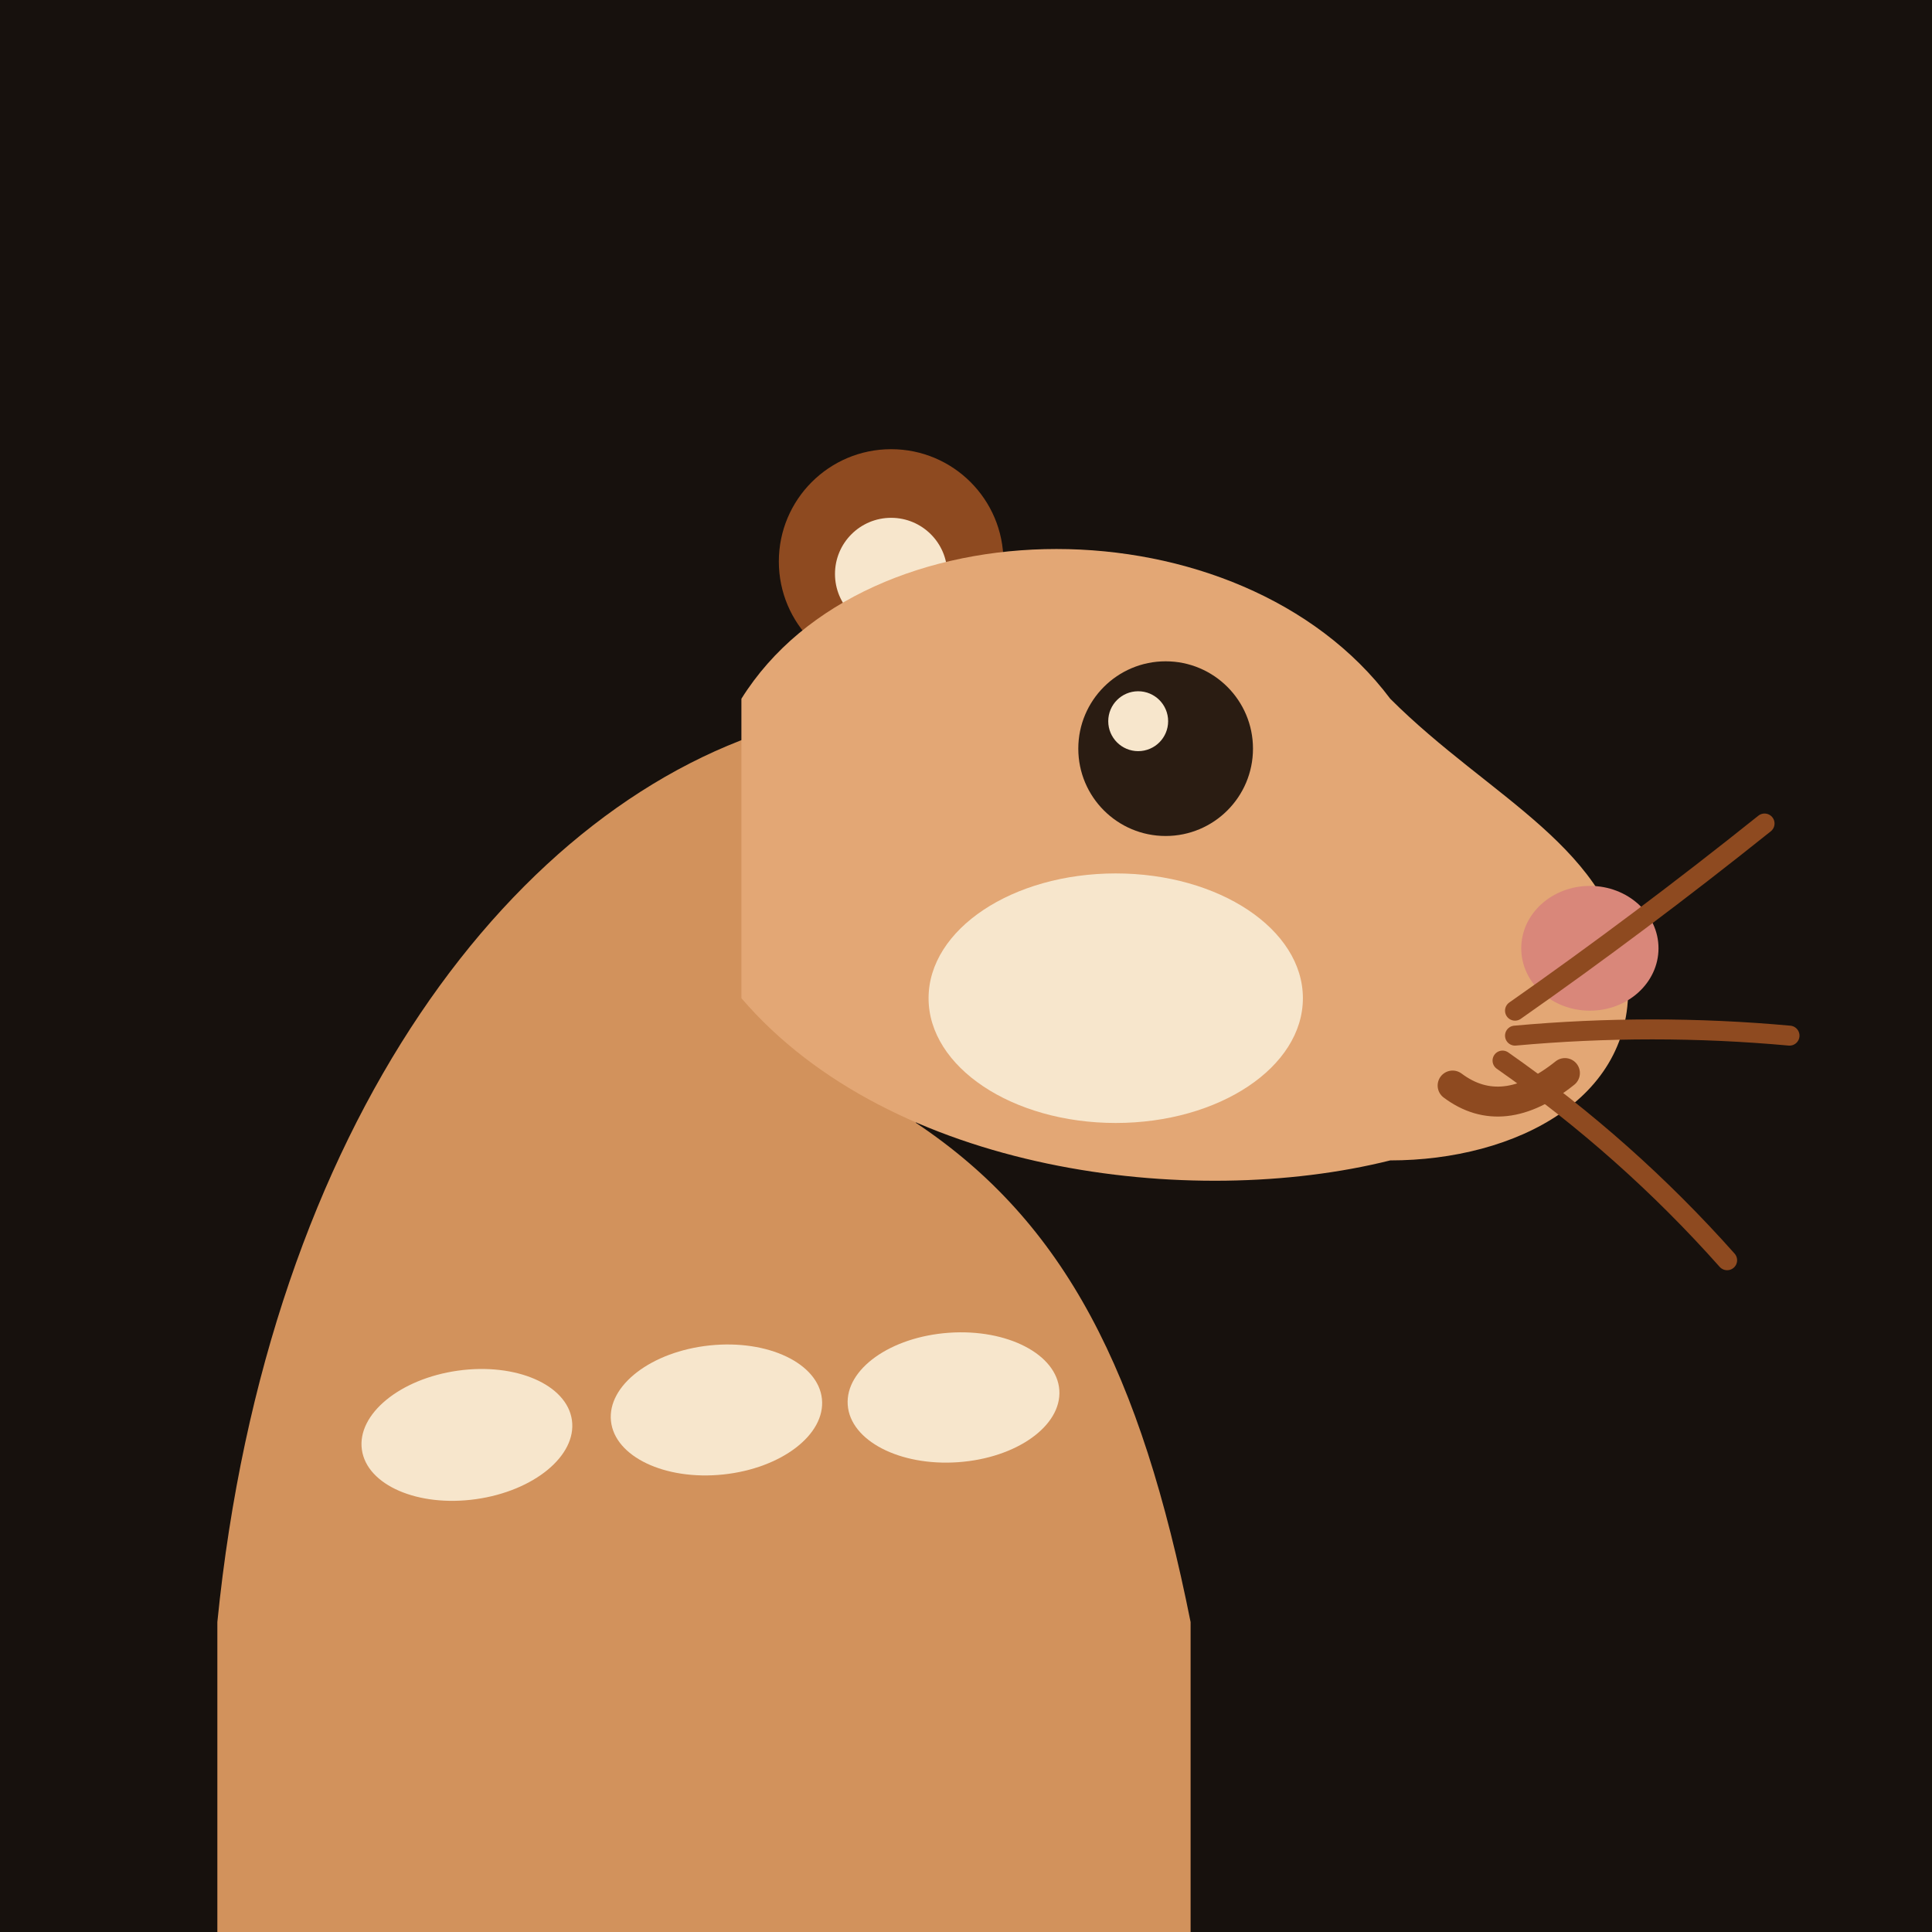
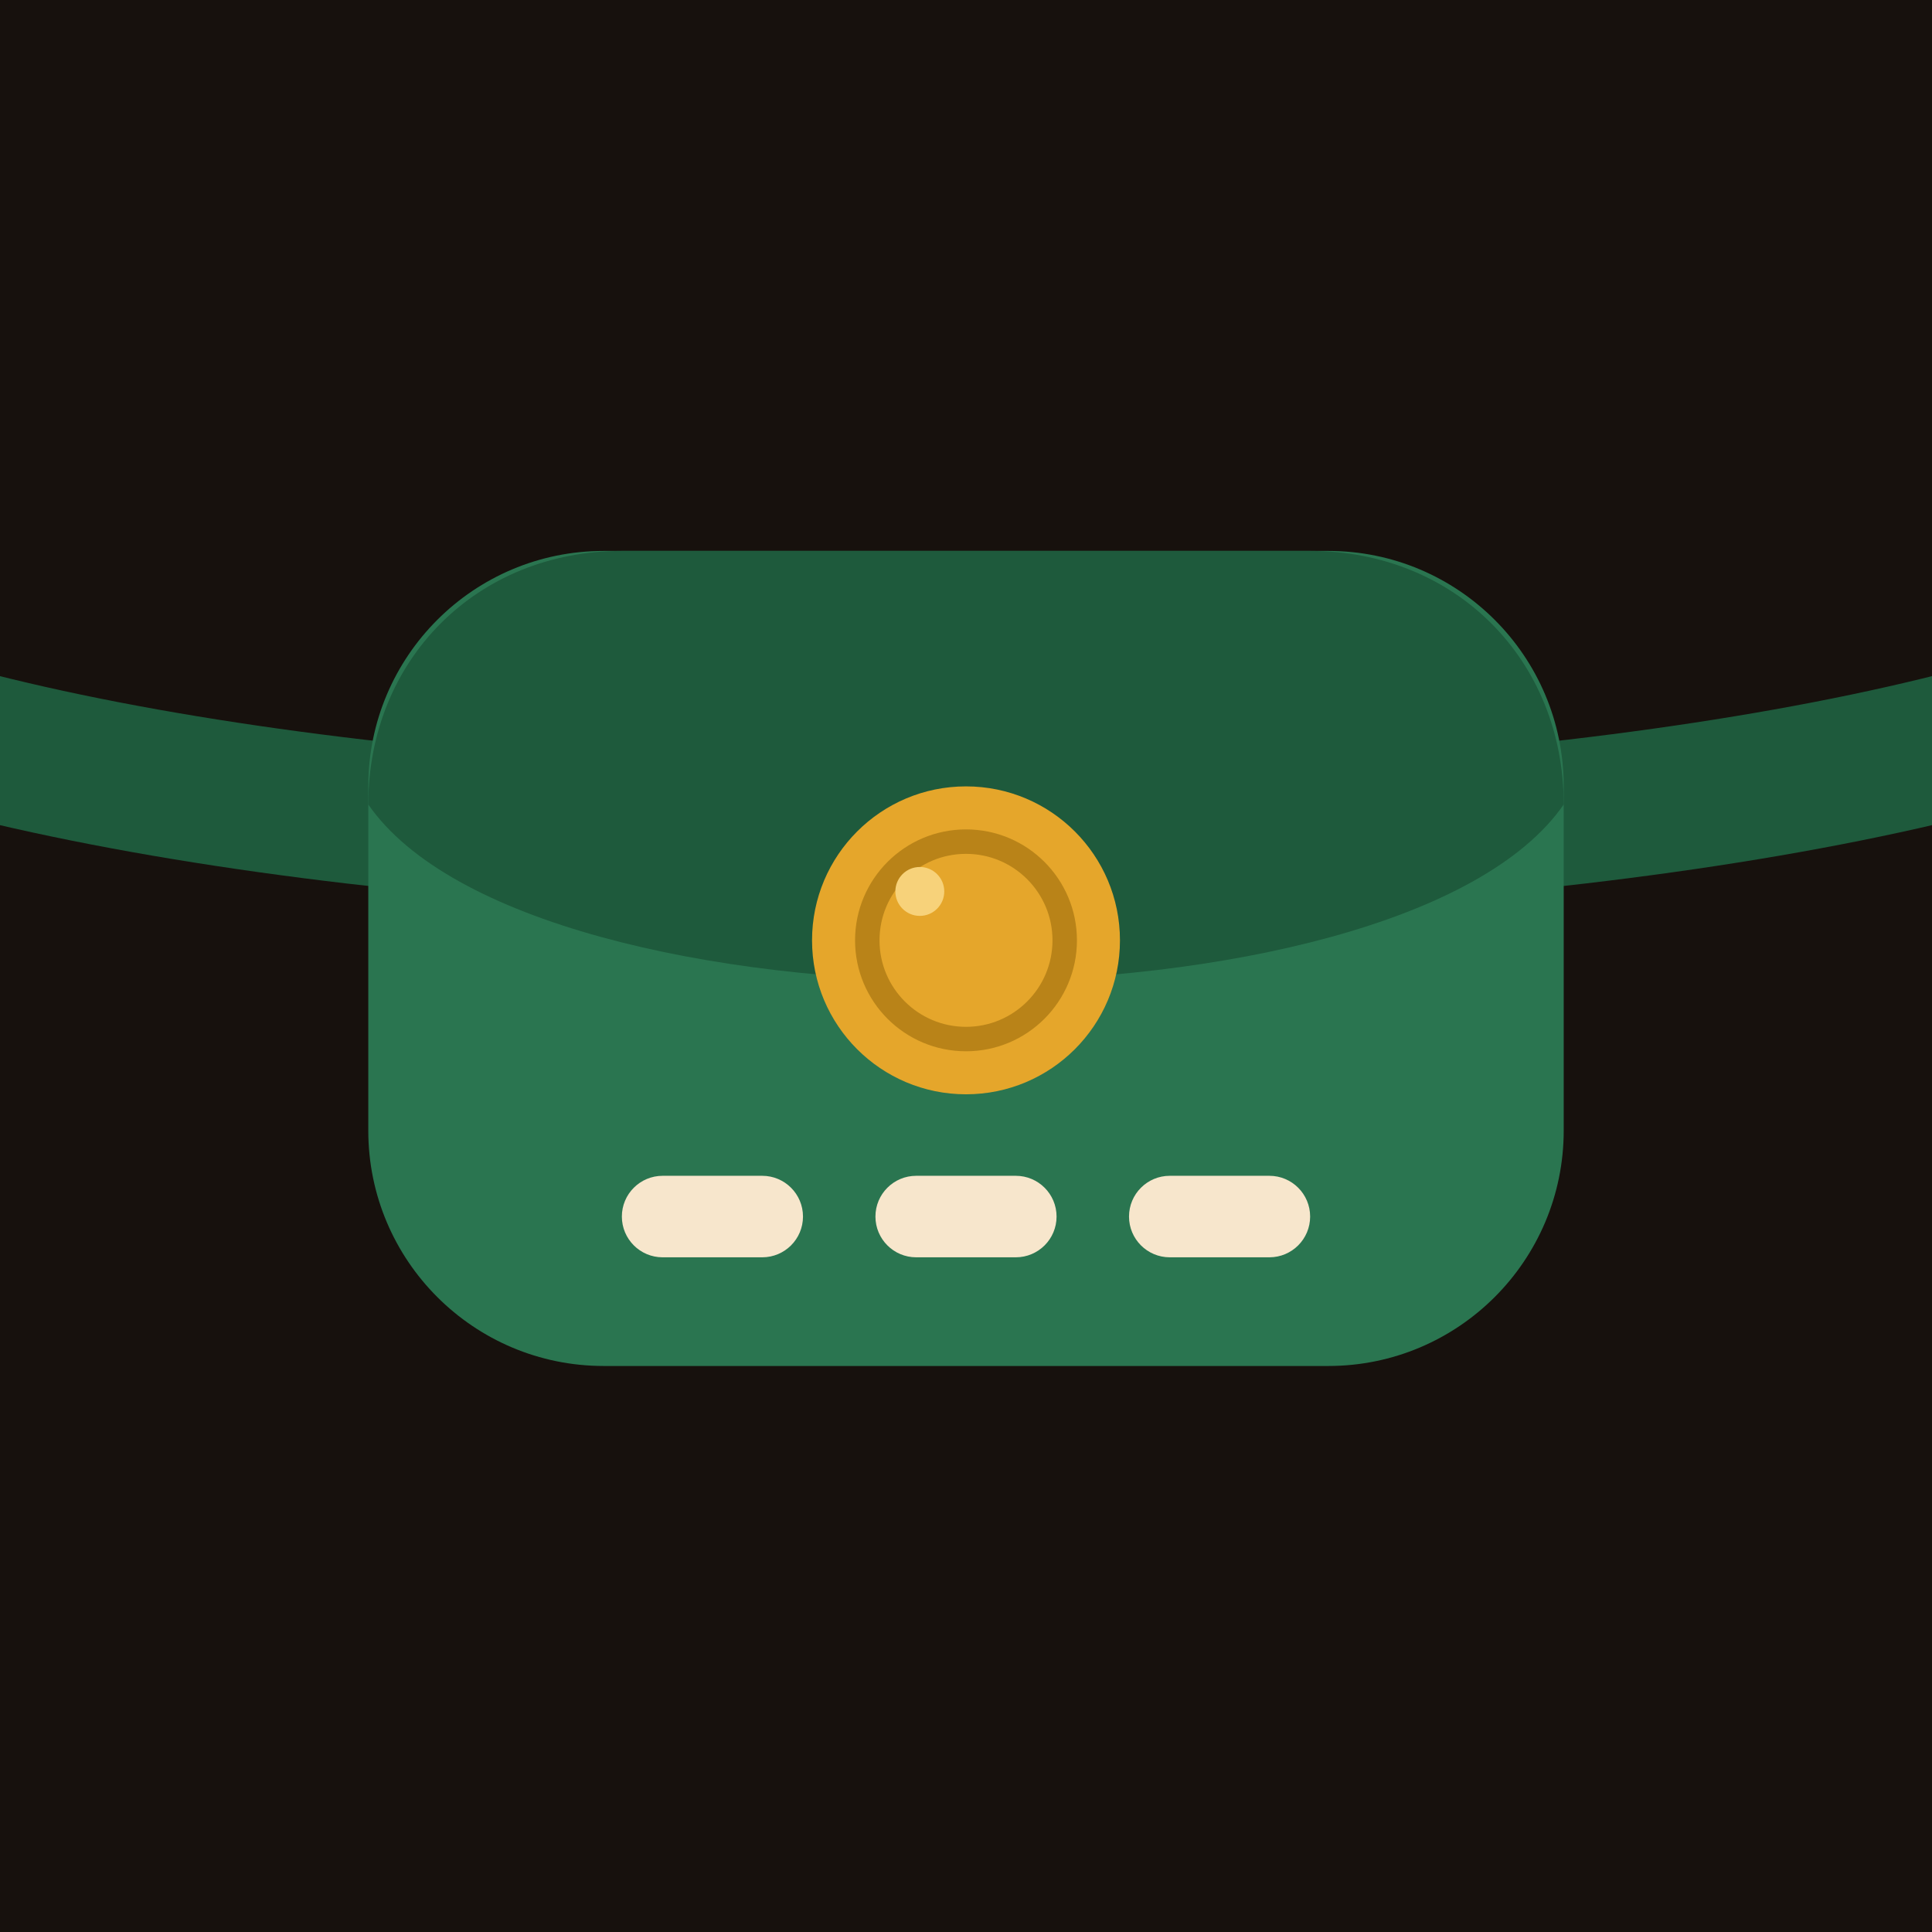
- <svg xmlns="http://www.w3.org/2000/svg" viewBox="0 0 240 240" role="img" aria-labelledby="t">
-   <rect width="240" height="240" fill="#17110D" />
-   <g transform="translate(120 124) scale(1.55) translate(-174 -128)">
-     <path d="M160 106 C138 112 118 138 114 178 L114 240 L192 240 L192 178 C188 158 182 146 170 138 Q164 122 160 106 Z" fill="#D2925C" />
-     <ellipse cx="134" cy="163" rx="8.5" ry="5.2" fill="#F7E6CC" transform="rotate(-8 134 163)" />
-     <ellipse cx="154" cy="161" rx="8.5" ry="5.2" fill="#F7E6CC" transform="rotate(-6 154 161)" />
-     <ellipse cx="173" cy="160" rx="8.5" ry="5.2" fill="#F7E6CC" transform="rotate(-4 173 160)" />
-     <circle cx="168" cy="93" r="9" fill="#8E4A20" />
-     <circle cx="168" cy="94" r="4.5" fill="#F7E6CC" />
-     <path d="M156 104 C166 88 196 88 208 104 C216 112 226 116 227 126 C228 136 218 141 208 141 C192 145 168 142 156 128 Z" fill="#E3A775" />
-     <ellipse cx="186" cy="128" rx="15" ry="10" fill="#F7E6CC" />
-     <circle cx="190" cy="108" r="7" fill="#2A1C12" />
-     <circle cx="187.8" cy="105.8" r="2.4" fill="#F7E6CC" />
-     <ellipse cx="224" cy="124" rx="5.5" ry="5" fill="#D9877A" />
-     <path d="M213 135 Q217 138 222 134" fill="none" stroke="#8E4A20" stroke-width="2.4" stroke-linecap="round" />
-     <path d="M218 129 Q228 122 238 114" fill="none" stroke="#8E4A20" stroke-width="1.6" stroke-linecap="round" />
-     <path d="M218 131 Q229 130 240 131" fill="none" stroke="#8E4A20" stroke-width="1.6" stroke-linecap="round" />
-     <path d="M217 133 Q227 140 235 149" fill="none" stroke="#8E4A20" stroke-width="1.6" stroke-linecap="round" />
+ <svg xmlns="http://www.w3.org/2000/svg" viewBox="0 0 256 256" role="img" aria-labelledby="t">
+   <rect width="256" height="256" fill="#17110D" />
+   <g transform="translate(128 127) scale(1.2) translate(-128 -127)">
+     <path d="M-12 92 C40 122 216 122 268 92" fill="none" stroke="#1E5A3C" stroke-width="16" stroke-linecap="round" />
+     <rect x="62" y="82" width="132" height="90" rx="26" fill="#2A7550" />
+     <path d="M62 110 C62 94 74 82 90 82 H166 C182 82 194 94 194 110 C176 136 80 136 62 110 Z" fill="#1E5A3C" />
+     <circle cx="128" cy="125" r="17" fill="#E5A62B" />
+     <circle cx="128" cy="125" r="10.9" fill="none" stroke="#B98318" stroke-width="2.7" />
+     <circle cx="122.9" cy="119.6" r="2.7" fill="#F7D27A" />
+     <rect x="90" y="151" width="20" height="9" rx="4.5" fill="#F7E6CC" />
+     <rect x="118" y="151" width="20" height="9" rx="4.5" fill="#F7E6CC" />
+     <rect x="146" y="151" width="20" height="9" rx="4.5" fill="#F7E6CC" />
  </g>
</svg>
